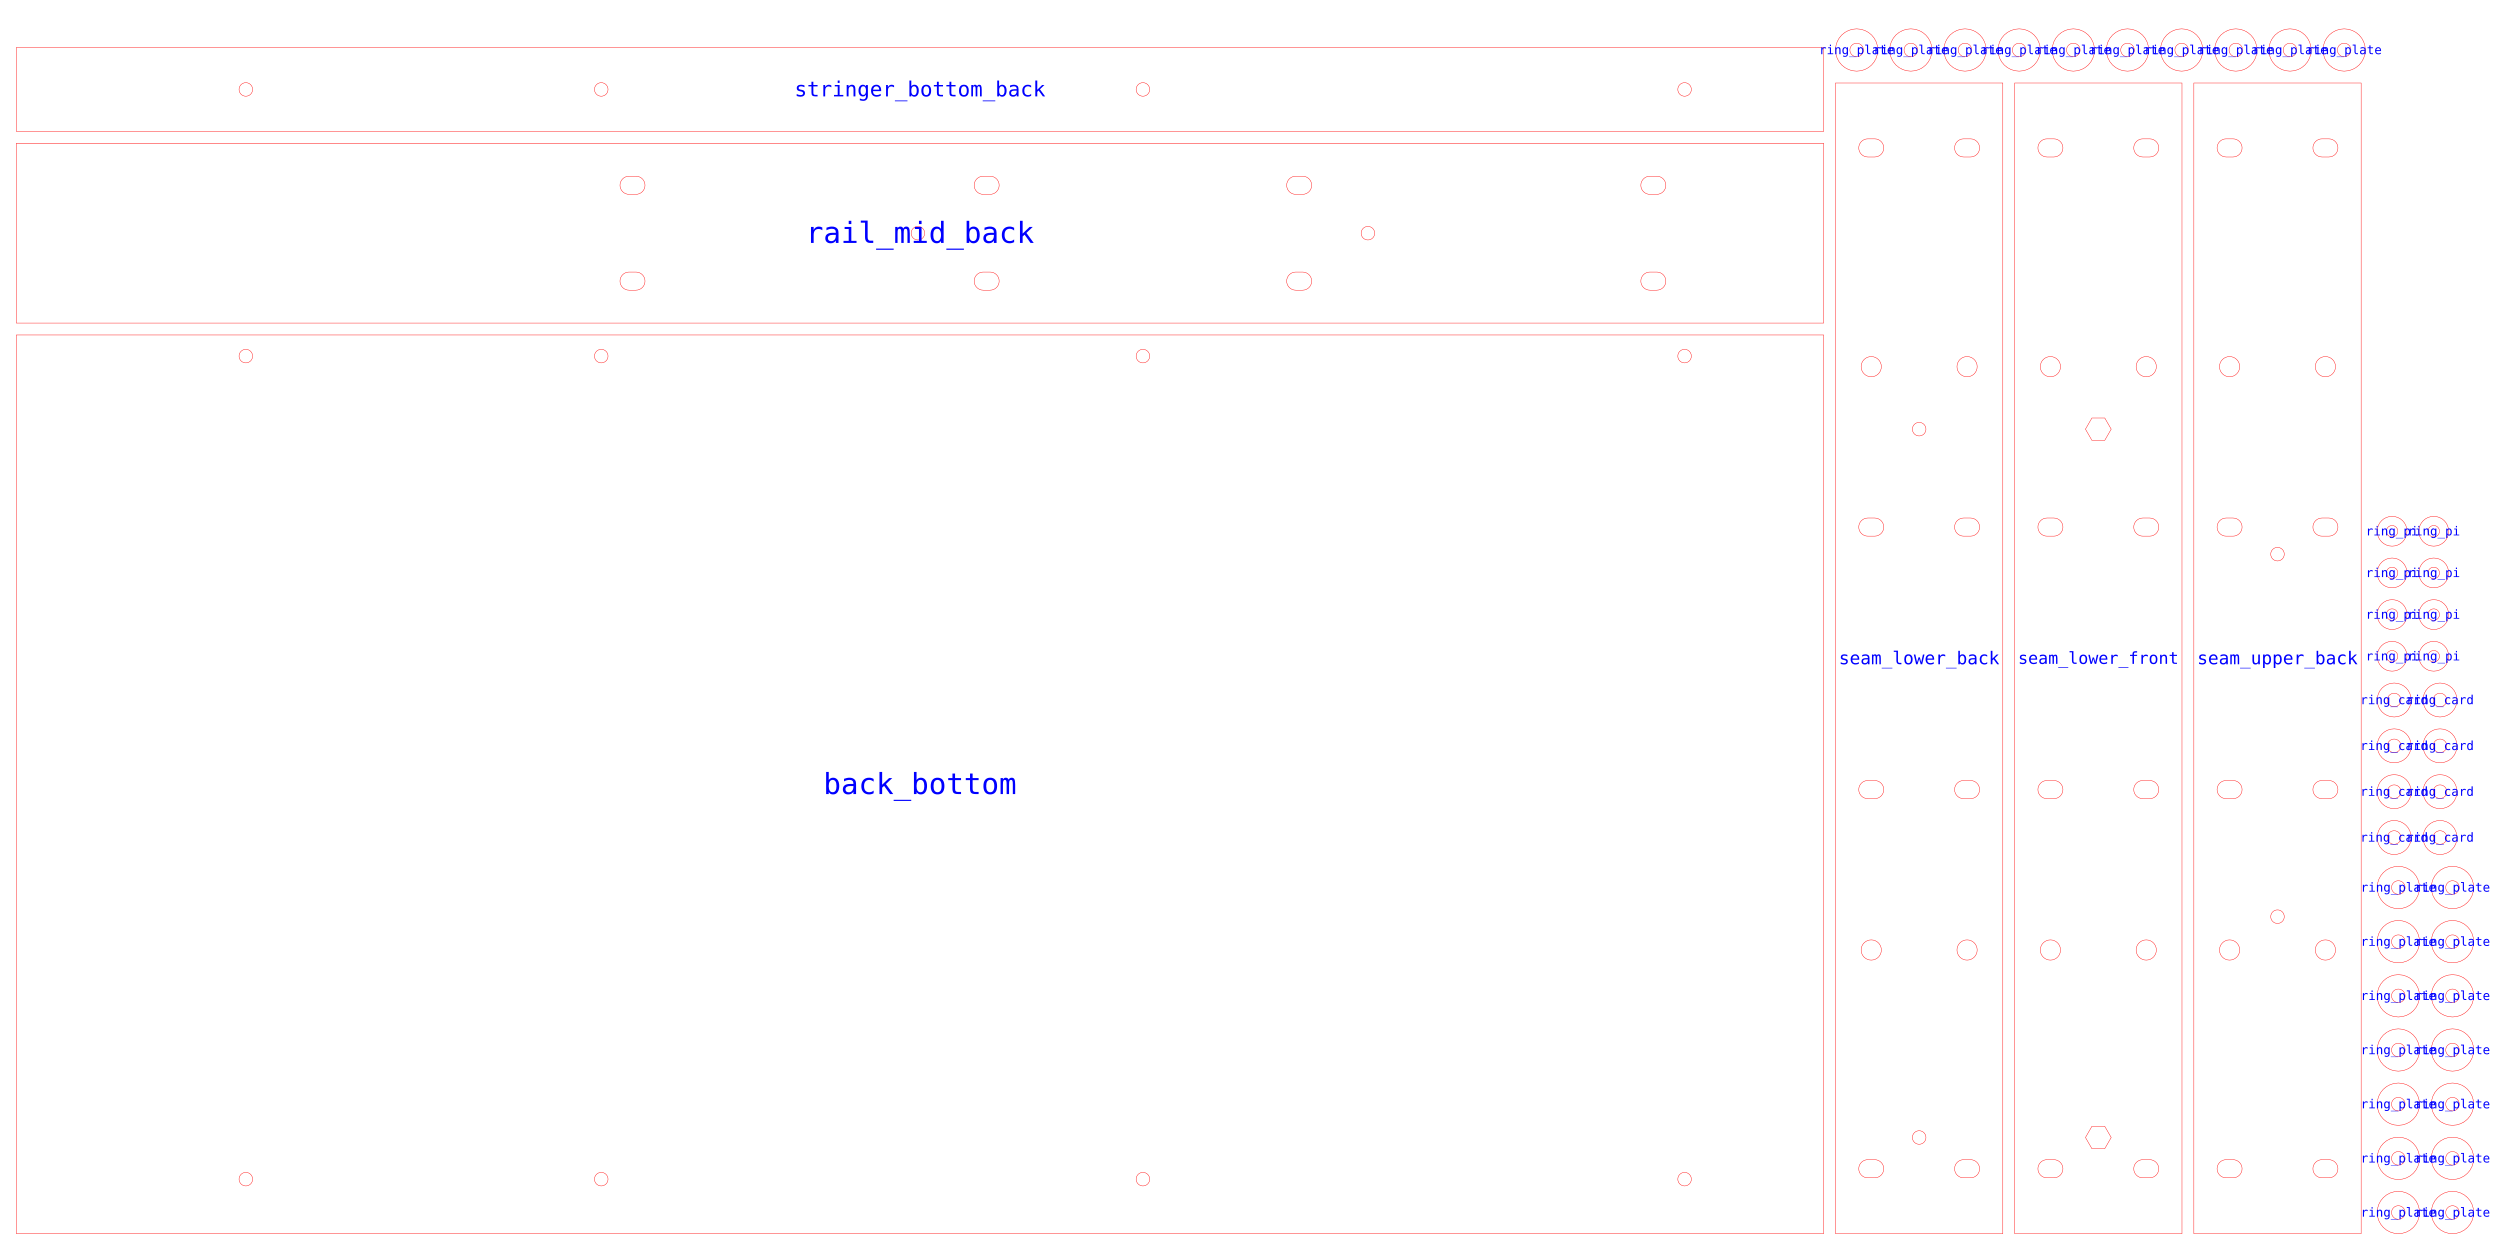
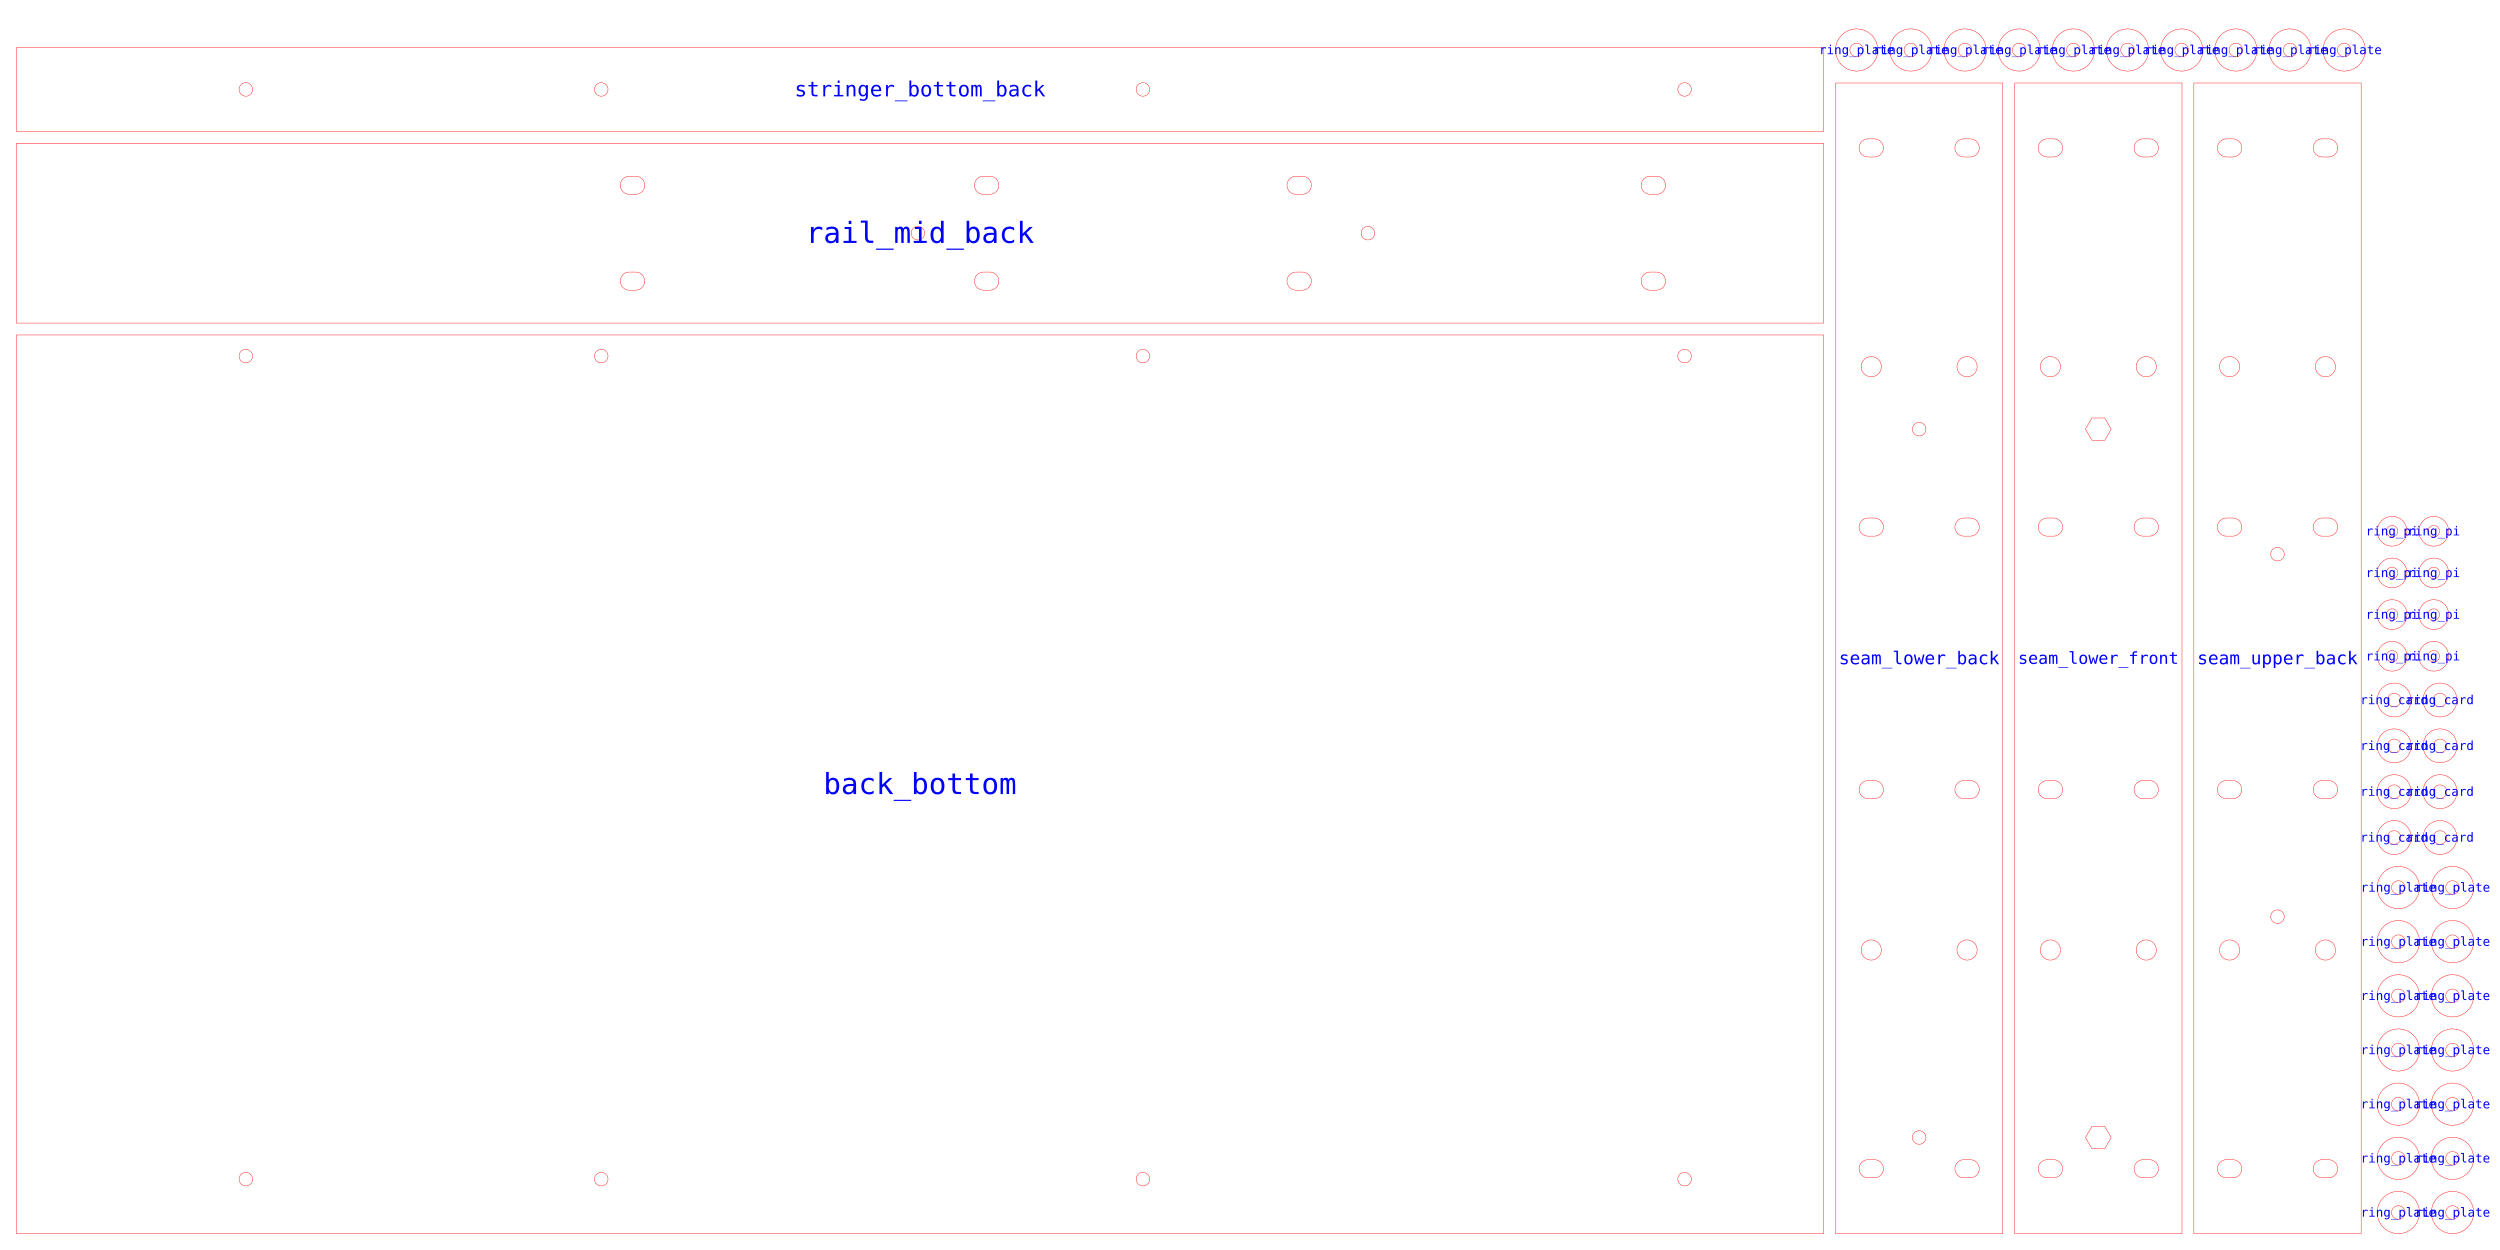
<svg xmlns="http://www.w3.org/2000/svg" width="600.0mm" height="300.0mm" viewBox="0 0 600.0 300.0">
  <g id="cut" fill="none" stroke="#ff0000" stroke-width="0.1">
    <path d="M3.925,296.075 L3.925,80.392 L437.675,80.392 L437.675,296.075 Z" />
    <circle cx="404.3" cy="85.467" r="1.625" />
    <circle cx="274.3" cy="85.467" r="1.625" />
    <circle cx="144.3" cy="85.467" r="1.625" />
    <circle cx="59.0" cy="85.467" r="1.625" />
    <circle cx="404.3" cy="283.0" r="1.625" />
    <circle cx="274.3" cy="283.0" r="1.625" />
    <circle cx="144.3" cy="283.0" r="1.625" />
    <circle cx="59.0" cy="283.0" r="1.625" />
-     <path d="M3.925,77.542 L3.925,34.392 L437.675,34.392 L437.675,77.542 Z M395.975,46.642 L397.625,46.642 A2.175,2.175 0 0 0 397.625,42.292 L395.975,42.292 A2.175,2.175 0 0 0 395.975,46.642 Z M395.975,69.642 L397.625,69.642 A2.175,2.175 0 0 0 397.625,65.292 L395.975,65.292 A2.175,2.175 0 0 0 395.975,69.642 Z M310.975,46.642 L312.625,46.642 A2.175,2.175 0 0 0 312.625,42.292 L310.975,42.292 A2.175,2.175 0 0 0 310.975,46.642 Z M310.975,69.642 L312.625,69.642 A2.175,2.175 0 0 0 312.625,65.292 L310.975,65.292 A2.175,2.175 0 0 0 310.975,69.642 Z M235.975,46.642 L237.625,46.642 A2.175,2.175 0 0 0 237.625,42.292 L235.975,42.292 A2.175,2.175 0 0 0 235.975,46.642 Z M235.975,69.642 L237.625,69.642 A2.175,2.175 0 0 0 237.625,65.292 L235.975,65.292 A2.175,2.175 0 0 0 235.975,69.642 Z M150.975,46.642 L152.625,46.642 A2.175,2.175 0 0 0 152.625,42.292 L150.975,42.292 A2.175,2.175 0 0 0 150.975,46.642 Z M150.975,69.642 L152.625,69.642 A2.175,2.175 0 0 0 152.625,65.292 L150.975,65.292 A2.175,2.175 0 0 0 150.975,69.642 Z" />
+     <path d="M3.925,77.542 L3.925,34.392 L437.675,34.392 L437.675,77.542 Z M396.05,46.642 L397.55,46.642 A2.175,2.175 0 0 0 397.55,42.292 L396.05,42.292 A2.175,2.175 0 0 0 396.05,46.642 Z M396.05,69.642 L397.55,69.642 A2.175,2.175 0 0 0 397.55,65.292 L396.05,65.292 A2.175,2.175 0 0 0 396.05,69.642 Z M311.05,46.642 L312.55,46.642 A2.175,2.175 0 0 0 312.55,42.292 L311.05,42.292 A2.175,2.175 0 0 0 311.05,46.642 Z M311.05,69.642 L312.55,69.642 A2.175,2.175 0 0 0 312.55,65.292 L311.05,65.292 A2.175,2.175 0 0 0 311.05,69.642 Z M236.05,46.642 L237.55,46.642 A2.175,2.175 0 0 0 237.55,42.292 L236.05,42.292 A2.175,2.175 0 0 0 236.05,46.642 Z M236.05,69.642 L237.55,69.642 A2.175,2.175 0 0 0 237.55,65.292 L236.05,65.292 A2.175,2.175 0 0 0 236.05,69.642 Z M151.05,46.642 L152.55,46.642 A2.175,2.175 0 0 0 152.55,42.292 L151.05,42.292 A2.175,2.175 0 0 0 151.05,46.642 Z M151.05,69.642 L152.55,69.642 A2.175,2.175 0 0 0 152.55,65.292 L151.05,65.292 A2.175,2.175 0 0 0 151.05,69.642 Z" />
    <circle cx="328.3" cy="55.967" r="1.625" />
    <circle cx="220.3" cy="55.967" r="1.625" />
-     <path d="M440.525,296.075 L440.525,19.925 L480.675,19.925 L480.675,296.075 Z M471.275,282.675 L472.925,282.675 A2.175,2.175 0 0 0 472.925,278.325 L471.275,278.325 A2.175,2.175 0 0 0 471.275,282.675 Z M471.275,191.675 L472.925,191.675 A2.175,2.175 0 0 0 472.925,187.325 L471.275,187.325 A2.175,2.175 0 0 0 471.275,191.675 Z M471.275,128.675 L472.925,128.675 A2.175,2.175 0 0 0 472.925,124.325 L471.275,124.325 A2.175,2.175 0 0 0 471.275,128.675 Z M471.275,37.675 L472.925,37.675 A2.175,2.175 0 0 0 472.925,33.325 L471.275,33.325 A2.175,2.175 0 0 0 471.275,37.675 Z M448.275,282.675 L449.925,282.675 A2.175,2.175 0 0 0 449.925,278.325 L448.275,278.325 A2.175,2.175 0 0 0 448.275,282.675 Z M448.275,191.675 L449.925,191.675 A2.175,2.175 0 0 0 449.925,187.325 L448.275,187.325 A2.175,2.175 0 0 0 448.275,191.675 Z M448.275,128.675 L449.925,128.675 A2.175,2.175 0 0 0 449.925,124.325 L448.275,124.325 A2.175,2.175 0 0 0 448.275,128.675 Z M448.275,37.675 L449.925,37.675 A2.175,2.175 0 0 0 449.925,33.325 L448.275,33.325 A2.175,2.175 0 0 0 448.275,37.675 Z" />
+     <path d="M440.525,296.075 L440.525,19.925 L480.675,19.925 L480.675,296.075 Z M471.35,282.675 L472.85,282.675 A2.175,2.175 0 0 0 472.85,278.325 L471.35,278.325 A2.175,2.175 0 0 0 471.35,282.675 Z M471.35,191.675 L472.85,191.675 A2.175,2.175 0 0 0 472.85,187.325 L471.35,187.325 A2.175,2.175 0 0 0 471.35,191.675 Z M471.35,128.675 L472.85,128.675 A2.175,2.175 0 0 0 472.85,124.325 L471.35,124.325 A2.175,2.175 0 0 0 471.35,128.675 Z M471.35,37.675 L472.85,37.675 A2.175,2.175 0 0 0 472.85,33.325 L471.35,33.325 A2.175,2.175 0 0 0 471.35,37.675 Z M448.35,282.675 L449.85,282.675 A2.175,2.175 0 0 0 449.85,278.325 L448.35,278.325 A2.175,2.175 0 0 0 448.35,282.675 Z M448.35,191.675 L449.85,191.675 A2.175,2.175 0 0 0 449.85,187.325 L448.35,187.325 A2.175,2.175 0 0 0 448.35,191.675 Z M448.35,128.675 L449.85,128.675 A2.175,2.175 0 0 0 449.85,124.325 L448.35,124.325 A2.175,2.175 0 0 0 448.35,128.675 Z M448.35,37.675 L449.85,37.675 A2.175,2.175 0 0 0 449.85,33.325 L448.35,33.325 A2.175,2.175 0 0 0 448.35,37.675 Z" />
    <circle cx="472.1" cy="228.0" r="2.425" />
    <circle cx="472.1" cy="88.0" r="2.425" />
    <circle cx="449.1" cy="228.0" r="2.425" />
    <circle cx="449.1" cy="88.0" r="2.425" />
    <circle cx="460.6" cy="103.0" r="1.625" />
    <circle cx="460.6" cy="273.0" r="1.625" />
-     <path d="M483.525,296.075 L483.525,19.925 L523.675,19.925 L523.675,296.075 Z M514.275,282.675 L515.925,282.675 A2.175,2.175 0 0 0 515.925,278.325 L514.275,278.325 A2.175,2.175 0 0 0 514.275,282.675 Z M514.275,191.675 L515.925,191.675 A2.175,2.175 0 0 0 515.925,187.325 L514.275,187.325 A2.175,2.175 0 0 0 514.275,191.675 Z M514.275,128.675 L515.925,128.675 A2.175,2.175 0 0 0 515.925,124.325 L514.275,124.325 A2.175,2.175 0 0 0 514.275,128.675 Z M514.275,37.675 L515.925,37.675 A2.175,2.175 0 0 0 515.925,33.325 L514.275,33.325 A2.175,2.175 0 0 0 514.275,37.675 Z M491.275,282.675 L492.925,282.675 A2.175,2.175 0 0 0 492.925,278.325 L491.275,278.325 A2.175,2.175 0 0 0 491.275,282.675 Z M491.275,191.675 L492.925,191.675 A2.175,2.175 0 0 0 492.925,187.325 L491.275,187.325 A2.175,2.175 0 0 0 491.275,191.675 Z M491.275,128.675 L492.925,128.675 A2.175,2.175 0 0 0 492.925,124.325 L491.275,124.325 A2.175,2.175 0 0 0 491.275,128.675 Z M491.275,37.675 L492.925,37.675 A2.175,2.175 0 0 0 492.925,33.325 L491.275,33.325 A2.175,2.175 0 0 0 491.275,37.675 Z M506.689,103.0 L505.144,100.325 L502.056,100.325 L500.511,103.0 L502.056,105.675 L505.144,105.675 Z M506.689,273.0 L505.144,270.325 L502.056,270.325 L500.511,273.0 L502.056,275.675 L505.144,275.675 Z" />
+     <path d="M483.525,296.075 L483.525,19.925 L523.675,19.925 L523.675,296.075 Z M514.35,282.675 L515.85,282.675 A2.175,2.175 0 0 0 515.85,278.325 L514.35,278.325 A2.175,2.175 0 0 0 514.35,282.675 Z M514.35,191.675 L515.85,191.675 A2.175,2.175 0 0 0 515.85,187.325 L514.35,187.325 A2.175,2.175 0 0 0 514.35,191.675 Z M514.35,128.675 L515.85,128.675 A2.175,2.175 0 0 0 515.85,124.325 L514.35,124.325 A2.175,2.175 0 0 0 514.35,128.675 Z M514.35,37.675 L515.85,37.675 A2.175,2.175 0 0 0 515.85,33.325 L514.35,33.325 A2.175,2.175 0 0 0 514.35,37.675 Z M491.35,282.675 L492.85,282.675 A2.175,2.175 0 0 0 492.85,278.325 L491.35,278.325 A2.175,2.175 0 0 0 491.35,282.675 Z M491.35,191.675 L492.85,191.675 A2.175,2.175 0 0 0 492.85,187.325 L491.35,187.325 A2.175,2.175 0 0 0 491.35,191.675 Z M491.35,128.675 L492.85,128.675 A2.175,2.175 0 0 0 492.85,124.325 L491.35,124.325 A2.175,2.175 0 0 0 491.35,128.675 Z M491.35,37.675 L492.85,37.675 A2.175,2.175 0 0 0 492.85,33.325 L491.35,33.325 A2.175,2.175 0 0 0 491.35,37.675 Z M506.689,103.0 L505.144,100.325 L502.056,100.325 L500.511,103.0 L502.056,105.675 L505.144,105.675 Z M506.689,273.0 L505.144,270.325 L502.056,270.325 L500.511,273.0 L502.056,275.675 L505.144,275.675 Z" />
    <circle cx="515.1" cy="228.0" r="2.425" />
    <circle cx="515.1" cy="88.0" r="2.425" />
    <circle cx="492.1" cy="228.0" r="2.425" />
    <circle cx="492.1" cy="88.0" r="2.425" />
-     <path d="M526.525,296.075 L526.525,19.925 L566.675,19.925 L566.675,296.075 Z M557.275,282.675 L558.925,282.675 A2.175,2.175 0 0 0 558.925,278.325 L557.275,278.325 A2.175,2.175 0 0 0 557.275,282.675 Z M557.275,191.675 L558.925,191.675 A2.175,2.175 0 0 0 558.925,187.325 L557.275,187.325 A2.175,2.175 0 0 0 557.275,191.675 Z M557.275,128.675 L558.925,128.675 A2.175,2.175 0 0 0 558.925,124.325 L557.275,124.325 A2.175,2.175 0 0 0 557.275,128.675 Z M557.275,37.675 L558.925,37.675 A2.175,2.175 0 0 0 558.925,33.325 L557.275,33.325 A2.175,2.175 0 0 0 557.275,37.675 Z M534.275,282.675 L535.925,282.675 A2.175,2.175 0 0 0 535.925,278.325 L534.275,278.325 A2.175,2.175 0 0 0 534.275,282.675 Z M534.275,191.675 L535.925,191.675 A2.175,2.175 0 0 0 535.925,187.325 L534.275,187.325 A2.175,2.175 0 0 0 534.275,191.675 Z M534.275,128.675 L535.925,128.675 A2.175,2.175 0 0 0 535.925,124.325 L534.275,124.325 A2.175,2.175 0 0 0 534.275,128.675 Z M534.275,37.675 L535.925,37.675 A2.175,2.175 0 0 0 535.925,33.325 L534.275,33.325 A2.175,2.175 0 0 0 534.275,37.675 Z" />
+     <path d="M526.525,296.075 L526.525,19.925 L566.675,19.925 L566.675,296.075 Z M557.35,282.675 L558.85,282.675 A2.175,2.175 0 0 0 558.85,278.325 L557.35,278.325 A2.175,2.175 0 0 0 557.35,282.675 Z M557.35,191.675 L558.85,191.675 A2.175,2.175 0 0 0 558.85,187.325 L557.35,187.325 A2.175,2.175 0 0 0 557.35,191.675 Z M557.35,128.675 L558.85,128.675 A2.175,2.175 0 0 0 558.85,124.325 L557.35,124.325 A2.175,2.175 0 0 0 557.35,128.675 Z M557.35,37.675 L558.85,37.675 A2.175,2.175 0 0 0 558.85,33.325 L557.35,33.325 A2.175,2.175 0 0 0 557.35,37.675 Z M534.35,282.675 L535.85,282.675 A2.175,2.175 0 0 0 535.85,278.325 L534.35,278.325 A2.175,2.175 0 0 0 534.35,282.675 Z M534.35,191.675 L535.85,191.675 A2.175,2.175 0 0 0 535.85,187.325 L534.35,187.325 A2.175,2.175 0 0 0 534.35,191.675 Z M534.35,128.675 L535.85,128.675 A2.175,2.175 0 0 0 535.85,124.325 L534.35,124.325 A2.175,2.175 0 0 0 534.35,128.675 Z M534.35,37.675 L535.85,37.675 A2.175,2.175 0 0 0 535.85,33.325 L534.35,33.325 A2.175,2.175 0 0 0 534.35,37.675 Z" />
    <circle cx="558.1" cy="228.0" r="2.425" />
    <circle cx="558.1" cy="88.0" r="2.425" />
    <circle cx="535.1" cy="228.0" r="2.425" />
    <circle cx="535.1" cy="88.0" r="2.425" />
    <circle cx="546.6" cy="133.0" r="1.625" />
    <circle cx="546.6" cy="220.0" r="1.625" />
    <path d="M3.925,31.542 L3.925,11.392 L437.675,11.392 L437.675,31.542 Z" />
    <circle cx="404.3" cy="21.467" r="1.625" />
    <circle cx="274.3" cy="21.467" r="1.625" />
    <circle cx="144.3" cy="21.467" r="1.625" />
    <circle cx="59.0" cy="21.467" r="1.625" />
    <path d="M450.675,12.014 L450.578,12.998 L450.29,13.948 L449.822,14.824 L449.192,15.592 L448.424,16.222 L447.548,16.69 L446.598,16.978 L445.614,17.075 L445.586,17.075 L444.602,16.978 L443.652,16.69 L442.776,16.222 L442.008,15.592 L441.378,14.824 L440.91,13.948 L440.622,12.998 L440.525,12.014 L440.525,11.986 L440.622,11.002 L440.91,10.052 L441.378,9.176 L442.008,8.408 L442.776,7.778 L443.652,7.31 L444.602,7.022 L445.586,6.925 L445.614,6.925 L446.598,7.022 L447.548,7.31 L448.424,7.778 L449.192,8.408 L449.822,9.176 L450.29,10.052 L450.578,11.002 L450.675,11.986 Z" />
    <circle cx="445.6" cy="12.0" r="1.625" />
    <path d="M463.675,12.014 L463.578,12.998 L463.29,13.948 L462.822,14.824 L462.192,15.592 L461.424,16.222 L460.548,16.69 L459.598,16.978 L458.614,17.075 L458.586,17.075 L457.602,16.978 L456.652,16.69 L455.776,16.222 L455.008,15.592 L454.378,14.824 L453.91,13.948 L453.622,12.998 L453.525,12.014 L453.525,11.986 L453.622,11.002 L453.91,10.052 L454.378,9.176 L455.008,8.408 L455.776,7.778 L456.652,7.31 L457.602,7.022 L458.586,6.925 L458.614,6.925 L459.598,7.022 L460.548,7.31 L461.424,7.778 L462.192,8.408 L462.822,9.176 L463.29,10.052 L463.578,11.002 L463.675,11.986 Z" />
    <circle cx="458.6" cy="12.0" r="1.625" />
    <path d="M476.675,12.014 L476.578,12.998 L476.29,13.948 L475.822,14.824 L475.192,15.592 L474.424,16.222 L473.548,16.69 L472.598,16.978 L471.614,17.075 L471.586,17.075 L470.602,16.978 L469.652,16.69 L468.776,16.222 L468.008,15.592 L467.378,14.824 L466.91,13.948 L466.622,12.998 L466.525,12.014 L466.525,11.986 L466.622,11.002 L466.91,10.052 L467.378,9.176 L468.008,8.408 L468.776,7.778 L469.652,7.31 L470.602,7.022 L471.586,6.925 L471.614,6.925 L472.598,7.022 L473.548,7.31 L474.424,7.778 L475.192,8.408 L475.822,9.176 L476.29,10.052 L476.578,11.002 L476.675,11.986 Z" />
    <circle cx="471.6" cy="12.0" r="1.625" />
    <path d="M489.675,12.014 L489.578,12.998 L489.29,13.948 L488.822,14.824 L488.192,15.592 L487.424,16.222 L486.548,16.69 L485.598,16.978 L484.614,17.075 L484.586,17.075 L483.602,16.978 L482.652,16.69 L481.776,16.222 L481.008,15.592 L480.378,14.824 L479.91,13.948 L479.622,12.998 L479.525,12.014 L479.525,11.986 L479.622,11.002 L479.91,10.052 L480.378,9.176 L481.008,8.408 L481.776,7.778 L482.652,7.31 L483.602,7.022 L484.586,6.925 L484.614,6.925 L485.598,7.022 L486.548,7.31 L487.424,7.778 L488.192,8.408 L488.822,9.176 L489.29,10.052 L489.578,11.002 L489.675,11.986 Z" />
    <circle cx="484.6" cy="12.0" r="1.625" />
    <path d="M502.675,12.014 L502.578,12.998 L502.29,13.948 L501.822,14.824 L501.192,15.592 L500.424,16.222 L499.548,16.69 L498.598,16.978 L497.614,17.075 L497.586,17.075 L496.602,16.978 L495.652,16.69 L494.776,16.222 L494.008,15.592 L493.378,14.824 L492.91,13.948 L492.622,12.998 L492.525,12.014 L492.525,11.986 L492.622,11.002 L492.91,10.052 L493.378,9.176 L494.008,8.408 L494.776,7.778 L495.652,7.31 L496.602,7.022 L497.586,6.925 L497.614,6.925 L498.598,7.022 L499.548,7.31 L500.424,7.778 L501.192,8.408 L501.822,9.176 L502.29,10.052 L502.578,11.002 L502.675,11.986 Z" />
    <circle cx="497.6" cy="12.0" r="1.625" />
    <path d="M515.675,12.014 L515.578,12.998 L515.29,13.948 L514.822,14.824 L514.192,15.592 L513.424,16.222 L512.548,16.69 L511.598,16.978 L510.614,17.075 L510.586,17.075 L509.602,16.978 L508.652,16.69 L507.776,16.222 L507.008,15.592 L506.378,14.824 L505.91,13.948 L505.622,12.998 L505.525,12.014 L505.525,11.986 L505.622,11.002 L505.91,10.052 L506.378,9.176 L507.008,8.408 L507.776,7.778 L508.652,7.31 L509.602,7.022 L510.586,6.925 L510.614,6.925 L511.598,7.022 L512.548,7.31 L513.424,7.778 L514.192,8.408 L514.822,9.176 L515.29,10.052 L515.578,11.002 L515.675,11.986 Z" />
    <circle cx="510.6" cy="12.0" r="1.625" />
    <path d="M528.675,12.014 L528.578,12.998 L528.29,13.948 L527.822,14.824 L527.192,15.592 L526.424,16.222 L525.548,16.69 L524.598,16.978 L523.614,17.075 L523.586,17.075 L522.602,16.978 L521.652,16.69 L520.776,16.222 L520.008,15.592 L519.378,14.824 L518.91,13.948 L518.622,12.998 L518.525,12.014 L518.525,11.986 L518.622,11.002 L518.91,10.052 L519.378,9.176 L520.008,8.408 L520.776,7.778 L521.652,7.31 L522.602,7.022 L523.586,6.925 L523.614,6.925 L524.598,7.022 L525.548,7.31 L526.424,7.778 L527.192,8.408 L527.822,9.176 L528.29,10.052 L528.578,11.002 L528.675,11.986 Z" />
    <circle cx="523.6" cy="12.0" r="1.625" />
    <path d="M541.675,12.014 L541.578,12.998 L541.29,13.948 L540.822,14.824 L540.192,15.592 L539.424,16.222 L538.548,16.69 L537.598,16.978 L536.614,17.075 L536.586,17.075 L535.602,16.978 L534.652,16.69 L533.776,16.222 L533.008,15.592 L532.378,14.824 L531.91,13.948 L531.622,12.998 L531.525,12.014 L531.525,11.986 L531.622,11.002 L531.91,10.052 L532.378,9.176 L533.008,8.408 L533.776,7.778 L534.652,7.31 L535.602,7.022 L536.586,6.925 L536.614,6.925 L537.598,7.022 L538.548,7.31 L539.424,7.778 L540.192,8.408 L540.822,9.176 L541.29,10.052 L541.578,11.002 L541.675,11.986 Z" />
    <circle cx="536.6" cy="12.0" r="1.625" />
    <path d="M554.675,12.014 L554.578,12.998 L554.29,13.948 L553.822,14.824 L553.192,15.592 L552.424,16.222 L551.548,16.69 L550.598,16.978 L549.614,17.075 L549.586,17.075 L548.602,16.978 L547.652,16.69 L546.776,16.222 L546.008,15.592 L545.378,14.824 L544.91,13.948 L544.622,12.998 L544.525,12.014 L544.525,11.986 L544.622,11.002 L544.91,10.052 L545.378,9.176 L546.008,8.408 L546.776,7.778 L547.652,7.31 L548.602,7.022 L549.586,6.925 L549.614,6.925 L550.598,7.022 L551.548,7.31 L552.424,7.778 L553.192,8.408 L553.822,9.176 L554.29,10.052 L554.578,11.002 L554.675,11.986 Z" />
    <circle cx="549.6" cy="12.0" r="1.625" />
    <path d="M567.675,12.014 L567.578,12.998 L567.29,13.948 L566.822,14.824 L566.192,15.592 L565.424,16.222 L564.548,16.69 L563.598,16.978 L562.614,17.075 L562.586,17.075 L561.602,16.978 L560.652,16.69 L559.776,16.222 L559.008,15.592 L558.378,14.824 L557.91,13.948 L557.622,12.998 L557.525,12.014 L557.525,11.986 L557.622,11.002 L557.91,10.052 L558.378,9.176 L559.008,8.408 L559.776,7.778 L560.652,7.31 L561.602,7.022 L562.586,6.925 L562.614,6.925 L563.598,7.022 L564.548,7.31 L565.424,7.778 L566.192,8.408 L566.822,9.176 L567.29,10.052 L567.578,11.002 L567.675,11.986 Z" />
    <circle cx="562.6" cy="12.0" r="1.625" />
    <path d="M580.675,291.014 L580.578,291.998 L580.29,292.948 L579.822,293.824 L579.192,294.592 L578.424,295.222 L577.548,295.69 L576.598,295.978 L575.614,296.075 L575.586,296.075 L574.602,295.978 L573.652,295.69 L572.776,295.222 L572.008,294.592 L571.378,293.824 L570.91,292.948 L570.622,291.998 L570.525,291.014 L570.525,290.986 L570.622,290.002 L570.91,289.052 L571.378,288.176 L572.008,287.408 L572.776,286.778 L573.652,286.31 L574.602,286.022 L575.586,285.925 L575.614,285.925 L576.598,286.022 L577.548,286.31 L578.424,286.778 L579.192,287.408 L579.822,288.176 L580.29,289.052 L580.578,290.002 L580.675,290.986 Z" />
    <circle cx="575.6" cy="291.0" r="1.625" />
    <path d="M593.675,291.014 L593.578,291.998 L593.29,292.948 L592.822,293.824 L592.192,294.592 L591.424,295.222 L590.548,295.69 L589.598,295.978 L588.614,296.075 L588.586,296.075 L587.602,295.978 L586.652,295.69 L585.776,295.222 L585.008,294.592 L584.378,293.824 L583.91,292.948 L583.622,291.998 L583.525,291.014 L583.525,290.986 L583.622,290.002 L583.91,289.052 L584.378,288.176 L585.008,287.408 L585.776,286.778 L586.652,286.31 L587.602,286.022 L588.586,285.925 L588.614,285.925 L589.598,286.022 L590.548,286.31 L591.424,286.778 L592.192,287.408 L592.822,288.176 L593.29,289.052 L593.578,290.002 L593.675,290.986 Z" />
    <circle cx="588.6" cy="291.0" r="1.625" />
    <path d="M580.675,278.014 L580.578,278.998 L580.29,279.948 L579.822,280.824 L579.192,281.592 L578.424,282.222 L577.548,282.69 L576.598,282.978 L575.614,283.075 L575.586,283.075 L574.602,282.978 L573.652,282.69 L572.776,282.222 L572.008,281.592 L571.378,280.824 L570.91,279.948 L570.622,278.998 L570.525,278.014 L570.525,277.986 L570.622,277.002 L570.91,276.052 L571.378,275.176 L572.008,274.408 L572.776,273.778 L573.652,273.31 L574.602,273.022 L575.586,272.925 L575.614,272.925 L576.598,273.022 L577.548,273.31 L578.424,273.778 L579.192,274.408 L579.822,275.176 L580.29,276.052 L580.578,277.002 L580.675,277.986 Z" />
    <circle cx="575.6" cy="278.0" r="1.625" />
    <path d="M593.675,278.014 L593.578,278.998 L593.29,279.948 L592.822,280.824 L592.192,281.592 L591.424,282.222 L590.548,282.69 L589.598,282.978 L588.614,283.075 L588.586,283.075 L587.602,282.978 L586.652,282.69 L585.776,282.222 L585.008,281.592 L584.378,280.824 L583.91,279.948 L583.622,278.998 L583.525,278.014 L583.525,277.986 L583.622,277.002 L583.91,276.052 L584.378,275.176 L585.008,274.408 L585.776,273.778 L586.652,273.31 L587.602,273.022 L588.586,272.925 L588.614,272.925 L589.598,273.022 L590.548,273.31 L591.424,273.778 L592.192,274.408 L592.822,275.176 L593.29,276.052 L593.578,277.002 L593.675,277.986 Z" />
    <circle cx="588.6" cy="278.0" r="1.625" />
    <path d="M580.675,265.014 L580.578,265.998 L580.29,266.948 L579.822,267.824 L579.192,268.592 L578.424,269.222 L577.548,269.69 L576.598,269.978 L575.614,270.075 L575.586,270.075 L574.602,269.978 L573.652,269.69 L572.776,269.222 L572.008,268.592 L571.378,267.824 L570.91,266.948 L570.622,265.998 L570.525,265.014 L570.525,264.986 L570.622,264.002 L570.91,263.052 L571.378,262.176 L572.008,261.408 L572.776,260.778 L573.652,260.31 L574.602,260.022 L575.586,259.925 L575.614,259.925 L576.598,260.022 L577.548,260.31 L578.424,260.778 L579.192,261.408 L579.822,262.176 L580.29,263.052 L580.578,264.002 L580.675,264.986 Z" />
    <circle cx="575.6" cy="265.0" r="1.625" />
    <path d="M593.675,265.014 L593.578,265.998 L593.29,266.948 L592.822,267.824 L592.192,268.592 L591.424,269.222 L590.548,269.69 L589.598,269.978 L588.614,270.075 L588.586,270.075 L587.602,269.978 L586.652,269.69 L585.776,269.222 L585.008,268.592 L584.378,267.824 L583.91,266.948 L583.622,265.998 L583.525,265.014 L583.525,264.986 L583.622,264.002 L583.91,263.052 L584.378,262.176 L585.008,261.408 L585.776,260.778 L586.652,260.31 L587.602,260.022 L588.586,259.925 L588.614,259.925 L589.598,260.022 L590.548,260.31 L591.424,260.778 L592.192,261.408 L592.822,262.176 L593.29,263.052 L593.578,264.002 L593.675,264.986 Z" />
    <circle cx="588.6" cy="265.0" r="1.625" />
    <path d="M580.675,252.014 L580.578,252.998 L580.29,253.948 L579.822,254.824 L579.192,255.592 L578.424,256.222 L577.548,256.69 L576.598,256.978 L575.614,257.075 L575.586,257.075 L574.602,256.978 L573.652,256.69 L572.776,256.222 L572.008,255.592 L571.378,254.824 L570.91,253.948 L570.622,252.998 L570.525,252.014 L570.525,251.986 L570.622,251.002 L570.91,250.052 L571.378,249.176 L572.008,248.408 L572.776,247.778 L573.652,247.31 L574.602,247.022 L575.586,246.925 L575.614,246.925 L576.598,247.022 L577.548,247.31 L578.424,247.778 L579.192,248.408 L579.822,249.176 L580.29,250.052 L580.578,251.002 L580.675,251.986 Z" />
    <circle cx="575.6" cy="252.0" r="1.625" />
    <path d="M593.675,252.014 L593.578,252.998 L593.29,253.948 L592.822,254.824 L592.192,255.592 L591.424,256.222 L590.548,256.69 L589.598,256.978 L588.614,257.075 L588.586,257.075 L587.602,256.978 L586.652,256.69 L585.776,256.222 L585.008,255.592 L584.378,254.824 L583.91,253.948 L583.622,252.998 L583.525,252.014 L583.525,251.986 L583.622,251.002 L583.91,250.052 L584.378,249.176 L585.008,248.408 L585.776,247.778 L586.652,247.31 L587.602,247.022 L588.586,246.925 L588.614,246.925 L589.598,247.022 L590.548,247.31 L591.424,247.778 L592.192,248.408 L592.822,249.176 L593.29,250.052 L593.578,251.002 L593.675,251.986 Z" />
    <circle cx="588.6" cy="252.0" r="1.625" />
    <path d="M580.675,239.014 L580.578,239.998 L580.29,240.948 L579.822,241.824 L579.192,242.592 L578.424,243.222 L577.548,243.69 L576.598,243.978 L575.614,244.075 L575.586,244.075 L574.602,243.978 L573.652,243.69 L572.776,243.222 L572.008,242.592 L571.378,241.824 L570.91,240.948 L570.622,239.998 L570.525,239.014 L570.525,238.986 L570.622,238.002 L570.91,237.052 L571.378,236.176 L572.008,235.408 L572.776,234.778 L573.652,234.31 L574.602,234.022 L575.586,233.925 L575.614,233.925 L576.598,234.022 L577.548,234.31 L578.424,234.778 L579.192,235.408 L579.822,236.176 L580.29,237.052 L580.578,238.002 L580.675,238.986 Z" />
    <circle cx="575.6" cy="239.0" r="1.625" />
    <path d="M593.675,239.014 L593.578,239.998 L593.29,240.948 L592.822,241.824 L592.192,242.592 L591.424,243.222 L590.548,243.69 L589.598,243.978 L588.614,244.075 L588.586,244.075 L587.602,243.978 L586.652,243.69 L585.776,243.222 L585.008,242.592 L584.378,241.824 L583.91,240.948 L583.622,239.998 L583.525,239.014 L583.525,238.986 L583.622,238.002 L583.91,237.052 L584.378,236.176 L585.008,235.408 L585.776,234.778 L586.652,234.31 L587.602,234.022 L588.586,233.925 L588.614,233.925 L589.598,234.022 L590.548,234.31 L591.424,234.778 L592.192,235.408 L592.822,236.176 L593.29,237.052 L593.578,238.002 L593.675,238.986 Z" />
    <circle cx="588.6" cy="239.0" r="1.625" />
    <path d="M580.675,226.014 L580.578,226.998 L580.29,227.948 L579.822,228.824 L579.192,229.592 L578.424,230.222 L577.548,230.69 L576.598,230.978 L575.614,231.075 L575.586,231.075 L574.602,230.978 L573.652,230.69 L572.776,230.222 L572.008,229.592 L571.378,228.824 L570.91,227.948 L570.622,226.998 L570.525,226.014 L570.525,225.986 L570.622,225.002 L570.91,224.052 L571.378,223.176 L572.008,222.408 L572.776,221.778 L573.652,221.31 L574.602,221.022 L575.586,220.925 L575.614,220.925 L576.598,221.022 L577.548,221.31 L578.424,221.778 L579.192,222.408 L579.822,223.176 L580.29,224.052 L580.578,225.002 L580.675,225.986 Z" />
    <circle cx="575.6" cy="226.0" r="1.625" />
    <path d="M593.675,226.014 L593.578,226.998 L593.29,227.948 L592.822,228.824 L592.192,229.592 L591.424,230.222 L590.548,230.69 L589.598,230.978 L588.614,231.075 L588.586,231.075 L587.602,230.978 L586.652,230.69 L585.776,230.222 L585.008,229.592 L584.378,228.824 L583.91,227.948 L583.622,226.998 L583.525,226.014 L583.525,225.986 L583.622,225.002 L583.91,224.052 L584.378,223.176 L585.008,222.408 L585.776,221.778 L586.652,221.31 L587.602,221.022 L588.586,220.925 L588.614,220.925 L589.598,221.022 L590.548,221.31 L591.424,221.778 L592.192,222.408 L592.822,223.176 L593.29,224.052 L593.578,225.002 L593.675,225.986 Z" />
    <circle cx="588.6" cy="226.0" r="1.625" />
    <path d="M580.675,213.014 L580.578,213.998 L580.29,214.948 L579.822,215.824 L579.192,216.592 L578.424,217.222 L577.548,217.69 L576.598,217.978 L575.614,218.075 L575.586,218.075 L574.602,217.978 L573.652,217.69 L572.776,217.222 L572.008,216.592 L571.378,215.824 L570.91,214.948 L570.622,213.998 L570.525,213.014 L570.525,212.986 L570.622,212.002 L570.91,211.052 L571.378,210.176 L572.008,209.408 L572.776,208.778 L573.652,208.31 L574.602,208.022 L575.586,207.925 L575.614,207.925 L576.598,208.022 L577.548,208.31 L578.424,208.778 L579.192,209.408 L579.822,210.176 L580.29,211.052 L580.578,212.002 L580.675,212.986 Z" />
    <circle cx="575.6" cy="213.0" r="1.625" />
    <path d="M593.675,213.014 L593.578,213.998 L593.29,214.948 L592.822,215.824 L592.192,216.592 L591.424,217.222 L590.548,217.69 L589.598,217.978 L588.614,218.075 L588.586,218.075 L587.602,217.978 L586.652,217.69 L585.776,217.222 L585.008,216.592 L584.378,215.824 L583.91,214.948 L583.622,213.998 L583.525,213.014 L583.525,212.986 L583.622,212.002 L583.91,211.052 L584.378,210.176 L585.008,209.408 L585.776,208.778 L586.652,208.31 L587.602,208.022 L588.586,207.925 L588.614,207.925 L589.598,208.022 L590.548,208.31 L591.424,208.778 L592.192,209.408 L592.822,210.176 L593.29,211.052 L593.578,212.002 L593.675,212.986 Z" />
    <circle cx="588.6" cy="213.0" r="1.625" />
    <path d="M578.675,201.014 L578.597,201.803 L578.366,202.566 L577.99,203.269 L577.485,203.885 L576.869,204.39 L576.166,204.766 L575.403,204.997 L574.614,205.075 L574.586,205.075 L573.797,204.997 L573.034,204.766 L572.331,204.39 L571.715,203.885 L571.21,203.269 L570.834,202.566 L570.603,201.803 L570.525,201.014 L570.525,200.986 L570.603,200.197 L570.834,199.434 L571.21,198.731 L571.715,198.115 L572.331,197.61 L573.034,197.234 L573.797,197.003 L574.586,196.925 L574.614,196.925 L575.403,197.003 L576.166,197.234 L576.869,197.61 L577.485,198.115 L577.99,198.731 L578.366,199.434 L578.597,200.197 L578.675,200.986 Z" />
    <circle cx="574.6" cy="201.0" r="1.625" />
    <path d="M589.675,201.014 L589.597,201.803 L589.366,202.566 L588.99,203.269 L588.485,203.885 L587.869,204.39 L587.166,204.766 L586.403,204.997 L585.614,205.075 L585.586,205.075 L584.797,204.997 L584.034,204.766 L583.331,204.39 L582.715,203.885 L582.21,203.269 L581.834,202.566 L581.603,201.803 L581.525,201.014 L581.525,200.986 L581.603,200.197 L581.834,199.434 L582.21,198.731 L582.715,198.115 L583.331,197.61 L584.034,197.234 L584.797,197.003 L585.586,196.925 L585.614,196.925 L586.403,197.003 L587.166,197.234 L587.869,197.61 L588.485,198.115 L588.99,198.731 L589.366,199.434 L589.597,200.197 L589.675,200.986 Z" />
    <circle cx="585.6" cy="201.0" r="1.625" />
    <path d="M578.675,190.014 L578.597,190.803 L578.366,191.566 L577.99,192.269 L577.485,192.885 L576.869,193.39 L576.166,193.766 L575.403,193.997 L574.614,194.075 L574.586,194.075 L573.797,193.997 L573.034,193.766 L572.331,193.39 L571.715,192.885 L571.21,192.269 L570.834,191.566 L570.603,190.803 L570.525,190.014 L570.525,189.986 L570.603,189.197 L570.834,188.434 L571.21,187.731 L571.715,187.115 L572.331,186.61 L573.034,186.234 L573.797,186.003 L574.586,185.925 L574.614,185.925 L575.403,186.003 L576.166,186.234 L576.869,186.61 L577.485,187.115 L577.99,187.731 L578.366,188.434 L578.597,189.197 L578.675,189.986 Z" />
    <circle cx="574.6" cy="190.0" r="1.625" />
    <path d="M589.675,190.014 L589.597,190.803 L589.366,191.566 L588.99,192.269 L588.485,192.885 L587.869,193.39 L587.166,193.766 L586.403,193.997 L585.614,194.075 L585.586,194.075 L584.797,193.997 L584.034,193.766 L583.331,193.39 L582.715,192.885 L582.21,192.269 L581.834,191.566 L581.603,190.803 L581.525,190.014 L581.525,189.986 L581.603,189.197 L581.834,188.434 L582.21,187.731 L582.715,187.115 L583.331,186.61 L584.034,186.234 L584.797,186.003 L585.586,185.925 L585.614,185.925 L586.403,186.003 L587.166,186.234 L587.869,186.61 L588.485,187.115 L588.99,187.731 L589.366,188.434 L589.597,189.197 L589.675,189.986 Z" />
    <circle cx="585.6" cy="190.0" r="1.625" />
    <path d="M578.675,179.014 L578.597,179.803 L578.366,180.566 L577.99,181.269 L577.485,181.885 L576.869,182.39 L576.166,182.766 L575.403,182.997 L574.614,183.075 L574.586,183.075 L573.797,182.997 L573.034,182.766 L572.331,182.39 L571.715,181.885 L571.21,181.269 L570.834,180.566 L570.603,179.803 L570.525,179.014 L570.525,178.986 L570.603,178.197 L570.834,177.434 L571.21,176.731 L571.715,176.115 L572.331,175.61 L573.034,175.234 L573.797,175.003 L574.586,174.925 L574.614,174.925 L575.403,175.003 L576.166,175.234 L576.869,175.61 L577.485,176.115 L577.99,176.731 L578.366,177.434 L578.597,178.197 L578.675,178.986 Z" />
    <circle cx="574.6" cy="179.0" r="1.625" />
    <path d="M589.675,179.014 L589.597,179.803 L589.366,180.566 L588.99,181.269 L588.485,181.885 L587.869,182.39 L587.166,182.766 L586.403,182.997 L585.614,183.075 L585.586,183.075 L584.797,182.997 L584.034,182.766 L583.331,182.39 L582.715,181.885 L582.21,181.269 L581.834,180.566 L581.603,179.803 L581.525,179.014 L581.525,178.986 L581.603,178.197 L581.834,177.434 L582.21,176.731 L582.715,176.115 L583.331,175.61 L584.034,175.234 L584.797,175.003 L585.586,174.925 L585.614,174.925 L586.403,175.003 L587.166,175.234 L587.869,175.61 L588.485,176.115 L588.99,176.731 L589.366,177.434 L589.597,178.197 L589.675,178.986 Z" />
    <circle cx="585.6" cy="179.0" r="1.625" />
    <path d="M578.675,168.014 L578.597,168.803 L578.366,169.566 L577.99,170.269 L577.485,170.885 L576.869,171.39 L576.166,171.766 L575.403,171.997 L574.614,172.075 L574.586,172.075 L573.797,171.997 L573.034,171.766 L572.331,171.39 L571.715,170.885 L571.21,170.269 L570.834,169.566 L570.603,168.803 L570.525,168.014 L570.525,167.986 L570.603,167.197 L570.834,166.434 L571.21,165.731 L571.715,165.115 L572.331,164.61 L573.034,164.234 L573.797,164.003 L574.586,163.925 L574.614,163.925 L575.403,164.003 L576.166,164.234 L576.869,164.61 L577.485,165.115 L577.99,165.731 L578.366,166.434 L578.597,167.197 L578.675,167.986 Z" />
    <circle cx="574.6" cy="168.0" r="1.625" />
    <path d="M589.675,168.014 L589.597,168.803 L589.366,169.566 L588.99,170.269 L588.485,170.885 L587.869,171.39 L587.166,171.766 L586.403,171.997 L585.614,172.075 L585.586,172.075 L584.797,171.997 L584.034,171.766 L583.331,171.39 L582.715,170.885 L582.21,170.269 L581.834,169.566 L581.603,168.803 L581.525,168.014 L581.525,167.986 L581.603,167.197 L581.834,166.434 L582.21,165.731 L582.715,165.115 L583.331,164.61 L584.034,164.234 L584.797,164.003 L585.586,163.925 L585.614,163.925 L586.403,164.003 L587.166,164.234 L587.869,164.61 L588.485,165.115 L588.99,165.731 L589.366,166.434 L589.597,167.197 L589.675,167.986 Z" />
    <circle cx="585.6" cy="168.0" r="1.625" />
    <path d="M577.675,157.514 L577.607,158.206 L577.404,158.874 L577.074,159.491 L576.631,160.031 L576.091,160.475 L575.474,160.804 L574.806,161.007 L574.114,161.075 L574.086,161.075 L573.394,161.007 L572.726,160.804 L572.109,160.475 L571.569,160.031 L571.125,159.491 L570.796,158.874 L570.593,158.206 L570.525,157.514 L570.525,157.486 L570.593,156.794 L570.796,156.126 L571.125,155.509 L571.569,154.969 L572.109,154.525 L572.726,154.196 L573.394,153.993 L574.086,153.925 L574.114,153.925 L574.806,153.993 L575.474,154.196 L576.091,154.525 L576.631,154.969 L577.074,155.509 L577.404,156.126 L577.607,156.794 L577.675,157.486 Z" />
    <circle cx="574.1" cy="157.5" r="1.375" />
    <path d="M587.675,157.514 L587.607,158.206 L587.404,158.874 L587.074,159.491 L586.631,160.031 L586.091,160.475 L585.474,160.804 L584.806,161.007 L584.114,161.075 L584.086,161.075 L583.394,161.007 L582.726,160.804 L582.109,160.475 L581.569,160.031 L581.125,159.491 L580.796,158.874 L580.593,158.206 L580.525,157.514 L580.525,157.486 L580.593,156.794 L580.796,156.126 L581.125,155.509 L581.569,154.969 L582.109,154.525 L582.726,154.196 L583.394,153.993 L584.086,153.925 L584.114,153.925 L584.806,153.993 L585.474,154.196 L586.091,154.525 L586.631,154.969 L587.074,155.509 L587.404,156.126 L587.607,156.794 L587.675,157.486 Z" />
    <circle cx="584.1" cy="157.5" r="1.375" />
    <path d="M577.675,147.514 L577.607,148.206 L577.404,148.874 L577.074,149.491 L576.631,150.031 L576.091,150.475 L575.474,150.804 L574.806,151.007 L574.114,151.075 L574.086,151.075 L573.394,151.007 L572.726,150.804 L572.109,150.475 L571.569,150.031 L571.125,149.491 L570.796,148.874 L570.593,148.206 L570.525,147.514 L570.525,147.486 L570.593,146.794 L570.796,146.126 L571.125,145.509 L571.569,144.969 L572.109,144.525 L572.726,144.196 L573.394,143.993 L574.086,143.925 L574.114,143.925 L574.806,143.993 L575.474,144.196 L576.091,144.525 L576.631,144.969 L577.074,145.509 L577.404,146.126 L577.607,146.794 L577.675,147.486 Z" />
    <circle cx="574.1" cy="147.5" r="1.375" />
    <path d="M587.675,147.514 L587.607,148.206 L587.404,148.874 L587.074,149.491 L586.631,150.031 L586.091,150.475 L585.474,150.804 L584.806,151.007 L584.114,151.075 L584.086,151.075 L583.394,151.007 L582.726,150.804 L582.109,150.475 L581.569,150.031 L581.125,149.491 L580.796,148.874 L580.593,148.206 L580.525,147.514 L580.525,147.486 L580.593,146.794 L580.796,146.126 L581.125,145.509 L581.569,144.969 L582.109,144.525 L582.726,144.196 L583.394,143.993 L584.086,143.925 L584.114,143.925 L584.806,143.993 L585.474,144.196 L586.091,144.525 L586.631,144.969 L587.074,145.509 L587.404,146.126 L587.607,146.794 L587.675,147.486 Z" />
    <circle cx="584.1" cy="147.5" r="1.375" />
    <path d="M577.675,137.514 L577.607,138.206 L577.404,138.874 L577.074,139.491 L576.631,140.031 L576.091,140.475 L575.474,140.804 L574.806,141.007 L574.114,141.075 L574.086,141.075 L573.394,141.007 L572.726,140.804 L572.109,140.475 L571.569,140.031 L571.125,139.491 L570.796,138.874 L570.593,138.206 L570.525,137.514 L570.525,137.486 L570.593,136.794 L570.796,136.126 L571.125,135.509 L571.569,134.969 L572.109,134.525 L572.726,134.196 L573.394,133.993 L574.086,133.925 L574.114,133.925 L574.806,133.993 L575.474,134.196 L576.091,134.525 L576.631,134.969 L577.074,135.509 L577.404,136.126 L577.607,136.794 L577.675,137.486 Z" />
    <circle cx="574.1" cy="137.5" r="1.375" />
    <path d="M587.675,137.514 L587.607,138.206 L587.404,138.874 L587.074,139.491 L586.631,140.031 L586.091,140.475 L585.474,140.804 L584.806,141.007 L584.114,141.075 L584.086,141.075 L583.394,141.007 L582.726,140.804 L582.109,140.475 L581.569,140.031 L581.125,139.491 L580.796,138.874 L580.593,138.206 L580.525,137.514 L580.525,137.486 L580.593,136.794 L580.796,136.126 L581.125,135.509 L581.569,134.969 L582.109,134.525 L582.726,134.196 L583.394,133.993 L584.086,133.925 L584.114,133.925 L584.806,133.993 L585.474,134.196 L586.091,134.525 L586.631,134.969 L587.074,135.509 L587.404,136.126 L587.607,136.794 L587.675,137.486 Z" />
    <circle cx="584.1" cy="137.5" r="1.375" />
    <path d="M577.675,127.514 L577.607,128.206 L577.404,128.874 L577.074,129.491 L576.631,130.031 L576.091,130.475 L575.474,130.804 L574.806,131.007 L574.114,131.075 L574.086,131.075 L573.394,131.007 L572.726,130.804 L572.109,130.475 L571.569,130.031 L571.125,129.491 L570.796,128.874 L570.593,128.206 L570.525,127.514 L570.525,127.486 L570.593,126.794 L570.796,126.126 L571.125,125.509 L571.569,124.969 L572.109,124.525 L572.726,124.196 L573.394,123.993 L574.086,123.925 L574.114,123.925 L574.806,123.993 L575.474,124.196 L576.091,124.525 L576.631,124.969 L577.074,125.509 L577.404,126.126 L577.607,126.794 L577.675,127.486 Z" />
    <circle cx="574.1" cy="127.5" r="1.375" />
    <path d="M587.675,127.514 L587.607,128.206 L587.404,128.874 L587.074,129.491 L586.631,130.031 L586.091,130.475 L585.474,130.804 L584.806,131.007 L584.114,131.075 L584.086,131.075 L583.394,131.007 L582.726,130.804 L582.109,130.475 L581.569,130.031 L581.125,129.491 L580.796,128.874 L580.593,128.206 L580.525,127.514 L580.525,127.486 L580.593,126.794 L580.796,126.126 L581.125,125.509 L581.569,124.969 L582.109,124.525 L582.726,124.196 L583.394,123.993 L584.086,123.925 L584.114,123.925 L584.806,123.993 L585.474,124.196 L586.091,124.525 L586.631,124.969 L587.074,125.509 L587.404,126.126 L587.607,126.794 L587.675,127.486 Z" />
    <circle cx="584.1" cy="127.5" r="1.375" />
  </g>
  <g id="labels-do-not-cut" fill="#0000ff" font-family="monospace">
    <text x="220.8" y="190.567" font-size="7.0" text-anchor="middle">back_bottom</text>
    <text x="220.8" y="58.3" font-size="7.0" text-anchor="middle">rail_mid_back</text>
    <text x="460.6" y="159.422" font-size="4.267" text-anchor="middle">seam_lower_back</text>
    <text x="503.6" y="159.333" font-size="4.0" text-anchor="middle">seam_lower_front</text>
    <text x="546.6" y="159.422" font-size="4.267" text-anchor="middle">seam_upper_back</text>
    <text x="220.8" y="23.133" font-size="5.0" text-anchor="middle">stringer_bottom_back</text>
    <text x="445.6" y="13.0" font-size="3.0" text-anchor="middle">ring_plate</text>
    <text x="458.6" y="13.0" font-size="3.0" text-anchor="middle">ring_plate</text>
    <text x="471.6" y="13.0" font-size="3.0" text-anchor="middle">ring_plate</text>
    <text x="484.6" y="13.0" font-size="3.0" text-anchor="middle">ring_plate</text>
    <text x="497.6" y="13.0" font-size="3.0" text-anchor="middle">ring_plate</text>
    <text x="510.6" y="13.0" font-size="3.0" text-anchor="middle">ring_plate</text>
    <text x="523.6" y="13.0" font-size="3.0" text-anchor="middle">ring_plate</text>
    <text x="536.6" y="13.0" font-size="3.0" text-anchor="middle">ring_plate</text>
    <text x="549.6" y="13.0" font-size="3.0" text-anchor="middle">ring_plate</text>
    <text x="562.6" y="13.0" font-size="3.0" text-anchor="middle">ring_plate</text>
    <text x="575.6" y="292.0" font-size="3.0" text-anchor="middle">ring_plate</text>
    <text x="588.6" y="292.0" font-size="3.0" text-anchor="middle">ring_plate</text>
    <text x="575.6" y="279.0" font-size="3.0" text-anchor="middle">ring_plate</text>
    <text x="588.6" y="279.0" font-size="3.0" text-anchor="middle">ring_plate</text>
    <text x="575.6" y="266.0" font-size="3.0" text-anchor="middle">ring_plate</text>
    <text x="588.6" y="266.0" font-size="3.0" text-anchor="middle">ring_plate</text>
    <text x="575.6" y="253.0" font-size="3.0" text-anchor="middle">ring_plate</text>
    <text x="588.6" y="253.0" font-size="3.0" text-anchor="middle">ring_plate</text>
    <text x="575.6" y="240.0" font-size="3.0" text-anchor="middle">ring_plate</text>
    <text x="588.6" y="240.0" font-size="3.0" text-anchor="middle">ring_plate</text>
    <text x="575.6" y="227.0" font-size="3.0" text-anchor="middle">ring_plate</text>
    <text x="588.6" y="227.0" font-size="3.0" text-anchor="middle">ring_plate</text>
    <text x="575.6" y="214.0" font-size="3.0" text-anchor="middle">ring_plate</text>
    <text x="588.6" y="214.0" font-size="3.0" text-anchor="middle">ring_plate</text>
    <text x="574.6" y="202.0" font-size="3.0" text-anchor="middle">ring_card</text>
    <text x="585.6" y="202.0" font-size="3.0" text-anchor="middle">ring_card</text>
    <text x="574.6" y="191.0" font-size="3.0" text-anchor="middle">ring_card</text>
    <text x="585.6" y="191.0" font-size="3.0" text-anchor="middle">ring_card</text>
    <text x="574.6" y="180.0" font-size="3.0" text-anchor="middle">ring_card</text>
    <text x="585.6" y="180.0" font-size="3.0" text-anchor="middle">ring_card</text>
    <text x="574.6" y="169.0" font-size="3.0" text-anchor="middle">ring_card</text>
    <text x="585.6" y="169.0" font-size="3.0" text-anchor="middle">ring_card</text>
    <text x="574.1" y="158.5" font-size="3.0" text-anchor="middle">ring_pi</text>
    <text x="584.1" y="158.5" font-size="3.0" text-anchor="middle">ring_pi</text>
    <text x="574.1" y="148.5" font-size="3.0" text-anchor="middle">ring_pi</text>
    <text x="584.1" y="148.5" font-size="3.0" text-anchor="middle">ring_pi</text>
    <text x="574.1" y="138.5" font-size="3.0" text-anchor="middle">ring_pi</text>
    <text x="584.1" y="138.5" font-size="3.0" text-anchor="middle">ring_pi</text>
    <text x="574.1" y="128.5" font-size="3.0" text-anchor="middle">ring_pi</text>
    <text x="584.1" y="128.5" font-size="3.0" text-anchor="middle">ring_pi</text>
  </g>
</svg>
